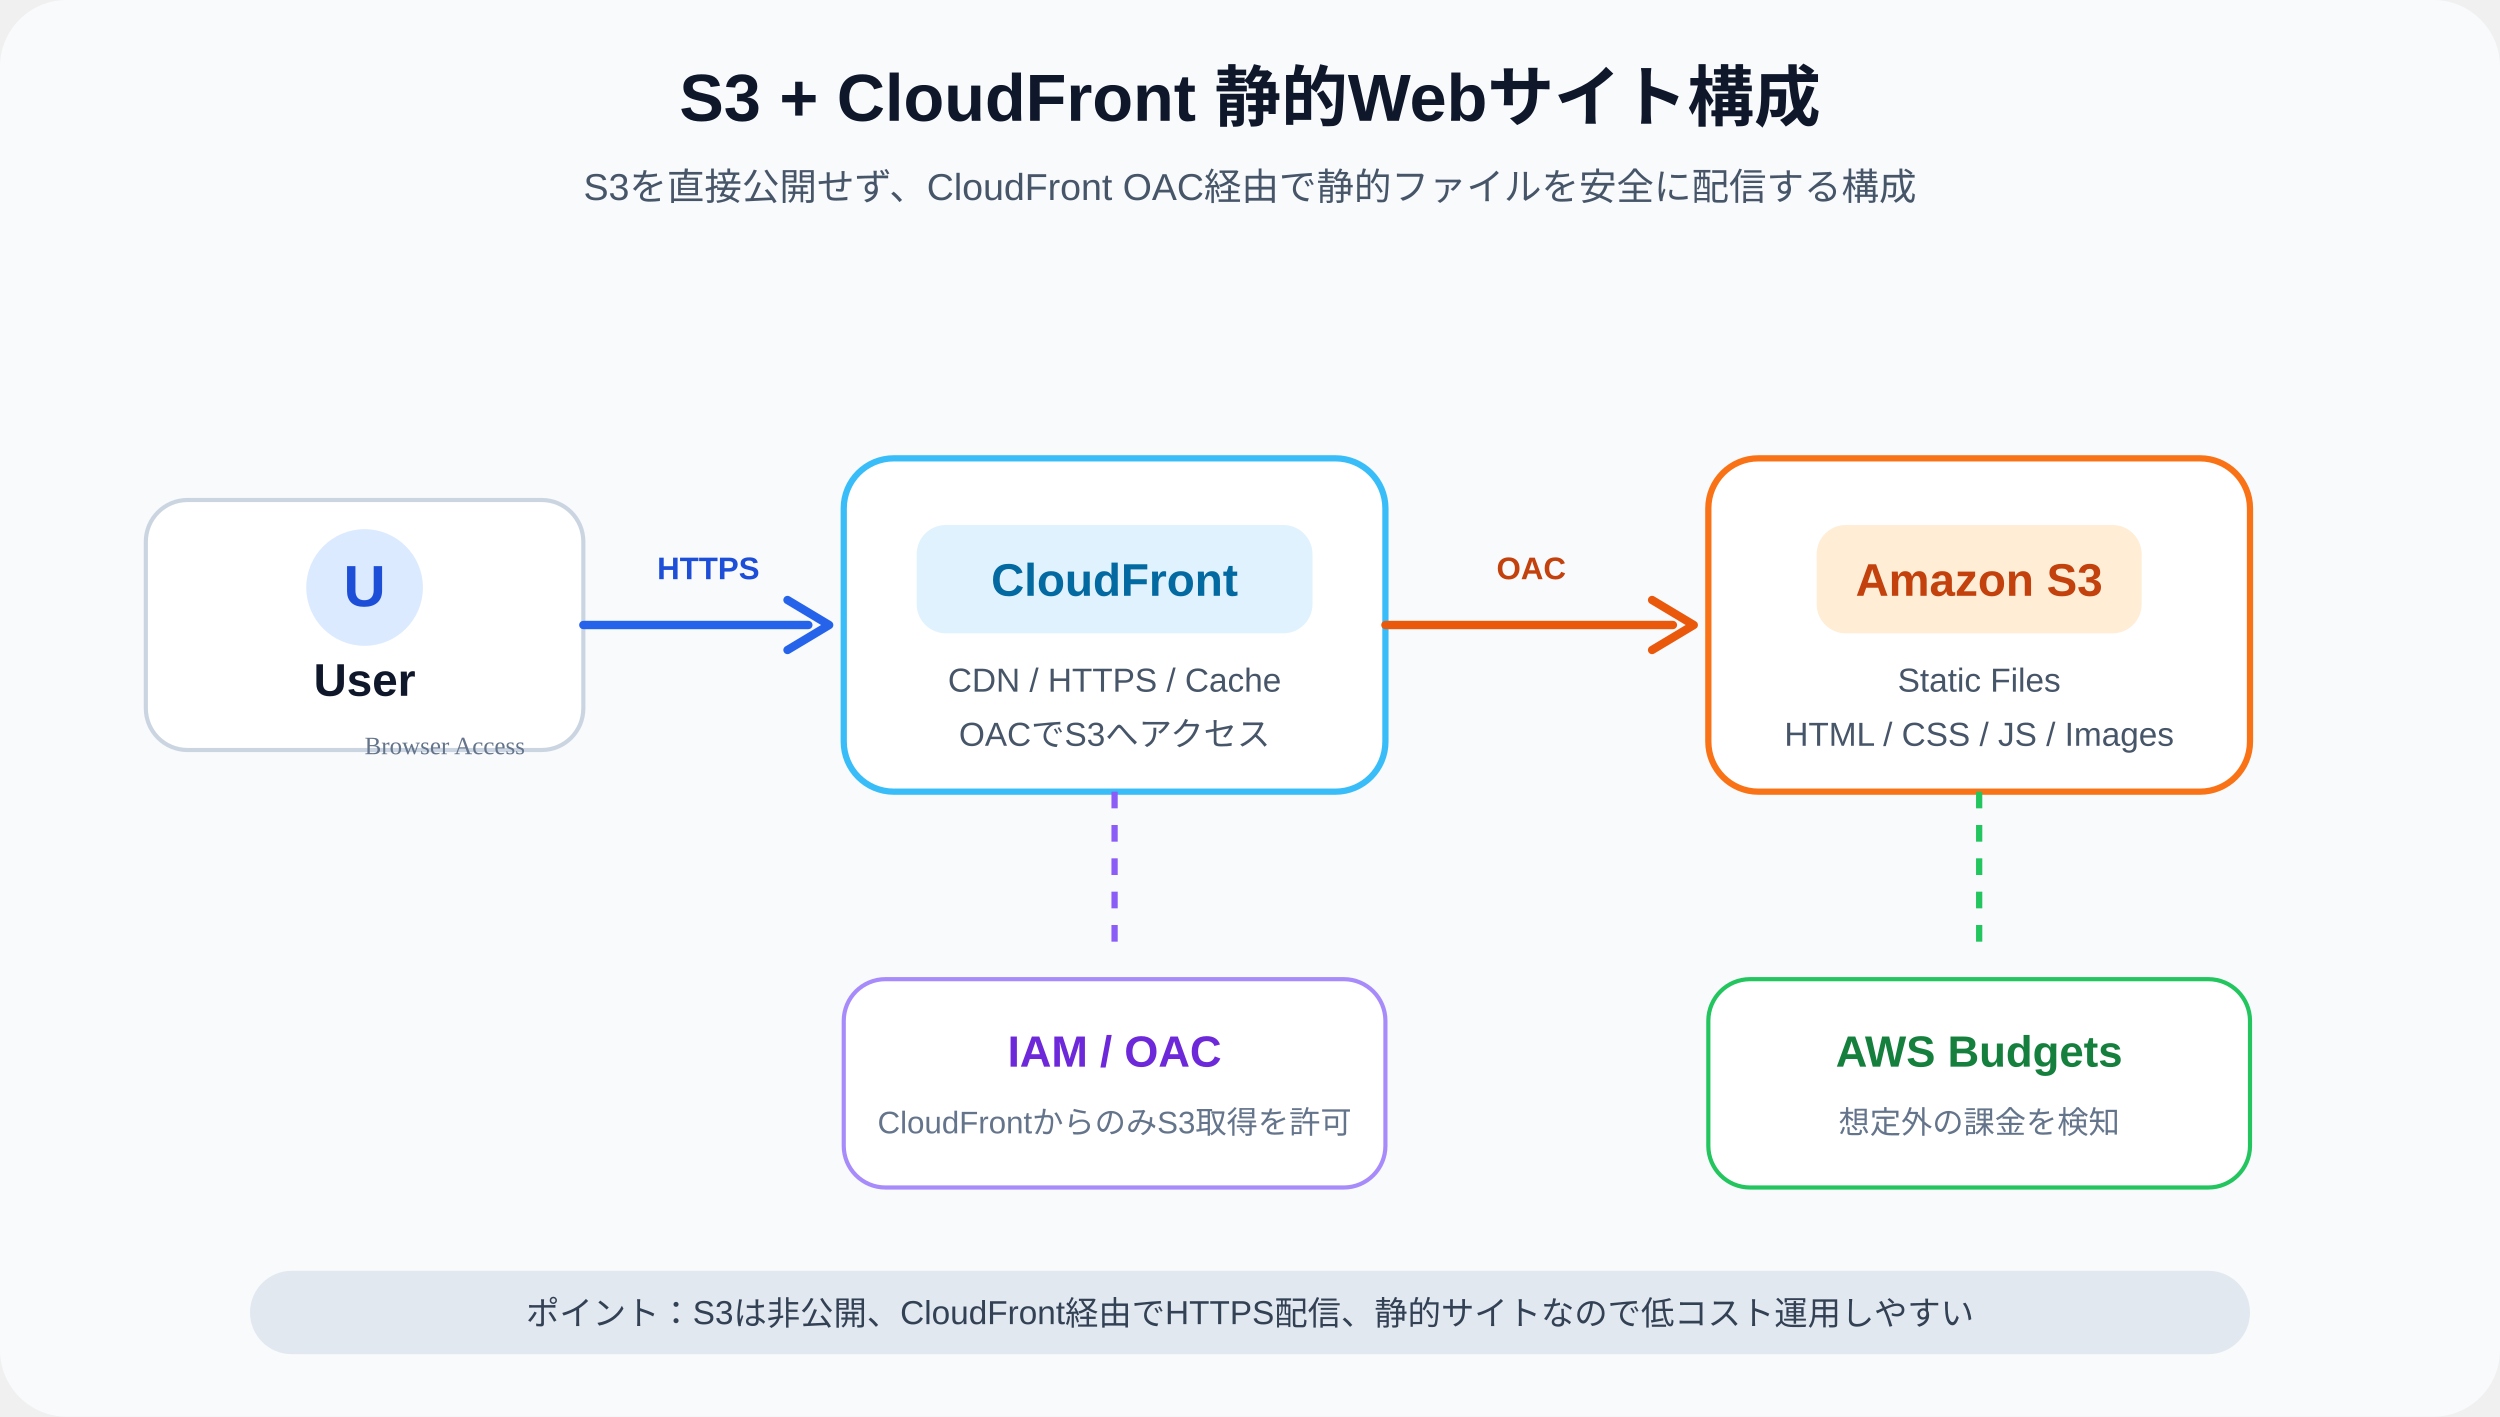
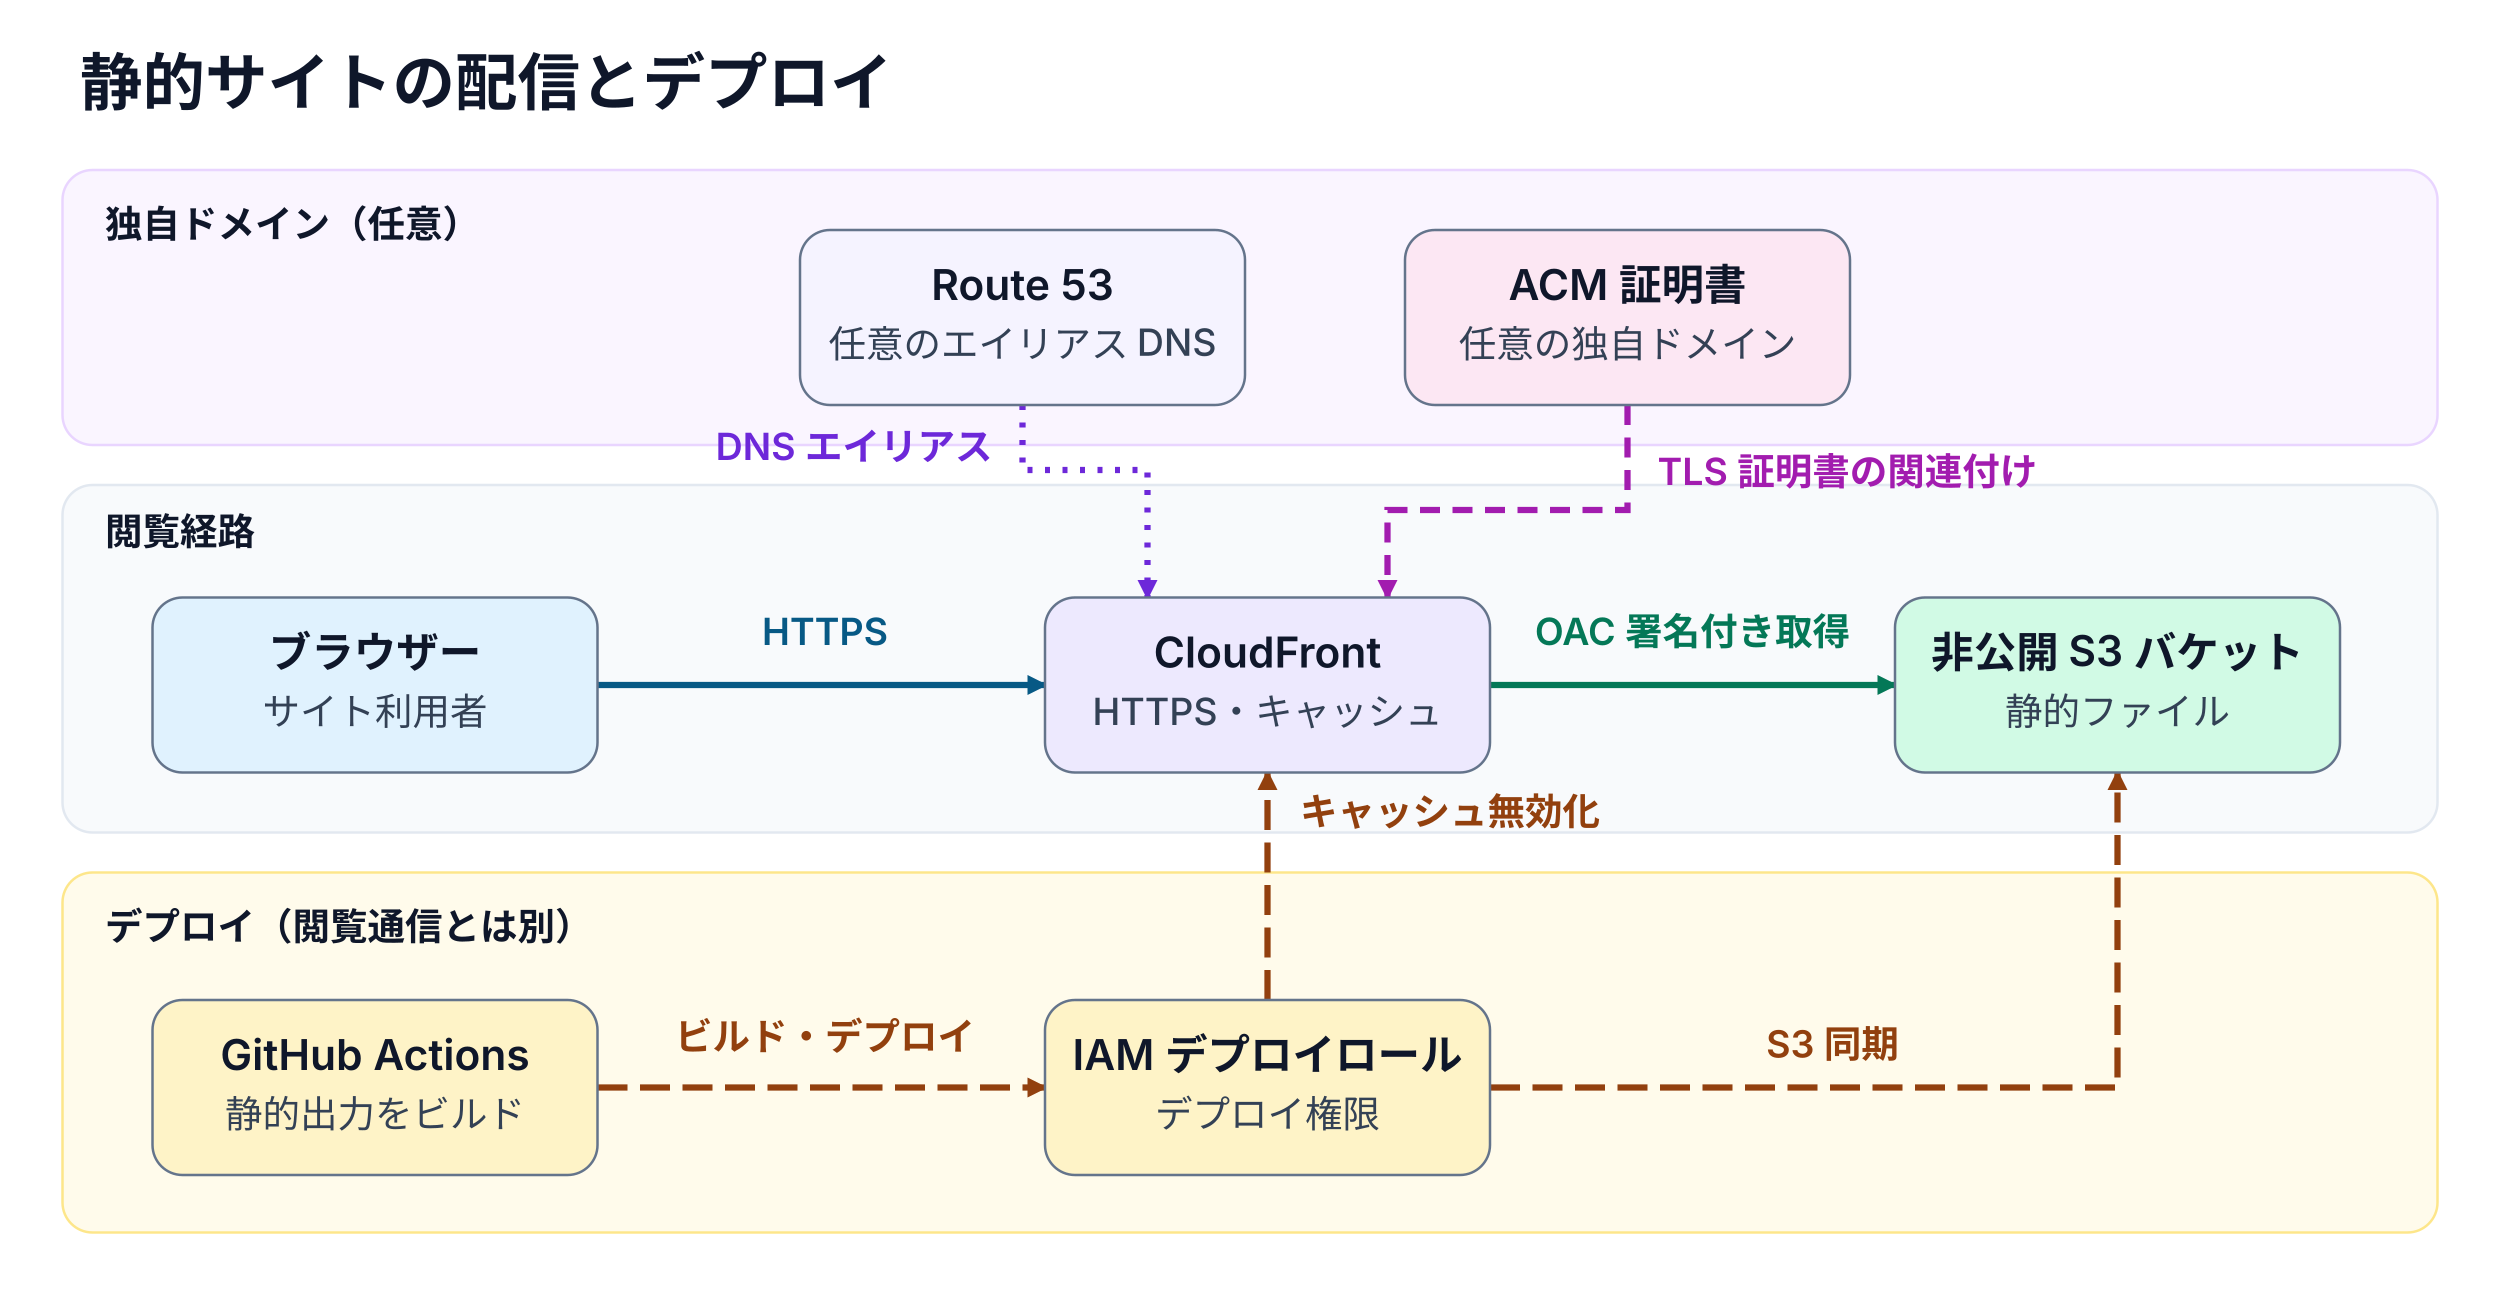
- <svg xmlns="http://www.w3.org/2000/svg" width="1200" height="680" viewBox="0 0 1200 680" fill="none">
-   <rect width="1200" height="680" rx="32" fill="#F8FAFC" />
-   <text x="600" y="58" text-anchor="middle" font-family="Arial, sans-serif" font-size="32" font-weight="700" fill="#0F172A">
-     S3 + CloudFront 静的Webサイト構成
-   </text>
-   <text x="600" y="96" text-anchor="middle" font-family="Arial, sans-serif" font-size="18" fill="#475569">
-     S3を直接公開せず、CloudFront OAC経由で静的ファイルを安全に配信する構成
-   </text>
-   <rect x="70" y="240" width="210" height="120" rx="20" fill="#FFFFFF" stroke="#CBD5E1" stroke-width="2" />
-   <circle cx="175" cy="282" r="28" fill="#DBEAFE" />
-   <text x="175" y="291" text-anchor="middle" font-family="Arial, sans-serif" font-size="28" font-weight="700" fill="#1D4ED8">U</text>
-   <text x="175" y="334" text-anchor="middle" font-family="Arial, sans-serif" font-size="22" font-weight="700" fill="#0F172A">User</text>
-   <text x="175" y="362" fill="#64748B">Browser Access</text>
-   <rect x="405" y="220" width="260" height="160" rx="24" fill="#FFFFFF" stroke="#38BDF8" stroke-width="3" />
-   <rect x="440" y="252" width="190" height="52" rx="14" fill="#E0F2FE" />
-   <text x="535" y="286" text-anchor="middle" font-family="Arial, sans-serif" font-size="22" font-weight="700" fill="#0369A1">CloudFront</text>
-   <text x="535" y="332" text-anchor="middle" font-family="Arial, sans-serif" font-size="16" fill="#475569">CDN / HTTPS / Cache</text>
-   <text x="535" y="358" text-anchor="middle" font-family="Arial, sans-serif" font-size="16" fill="#475569">OACでS3へアクセス</text>
-   <rect x="820" y="220" width="260" height="160" rx="24" fill="#FFFFFF" stroke="#F97316" stroke-width="3" />
-   <rect x="872" y="252" width="156" height="52" rx="14" fill="#FFEDD5" />
-   <text x="950" y="286" text-anchor="middle" font-family="Arial, sans-serif" font-size="22" font-weight="700" fill="#C2410C">Amazon S3</text>
-   <text x="950" y="332" text-anchor="middle" font-family="Arial" font-size="16" fill="#475569">Static Files</text>
-   <text x="950" y="358" text-anchor="middle" font-family="Arial, sans-serif" font-size="16" fill="#475569">HTML / CSS / JS / Images</text>
-   <path d="M280 300H388" stroke="#2563EB" stroke-width="4" stroke-linecap="round" />
-   <path d="M378 288L398 300L378 312" stroke="#2563EB" stroke-width="4" stroke-linecap="round" stroke-linejoin="round" />
-   <text x="340" y="278" text-anchor="middle" font-family="Arial, sans-serif" font-size="15" font-weight="700" fill="#1D4ED8">HTTPS</text>
-   <path d="M665 300H803" stroke="#EA580C" stroke-width="4" stroke-linecap="round" />
-   <path d="M793 288L813 300L793 312" stroke="#EA580C" stroke-width="4" stroke-linecap="round" stroke-linejoin="round" />
-   <text x="735" y="278" text-anchor="middle" font-family="Arial, sans-serif" font-size="15" font-weight="700" fill="#C2410C">OAC</text>
-   <rect x="405" y="470" width="260" height="100" rx="20" fill="#FFFFFF" stroke="#A78BFA" stroke-width="2" />
-   <text x="535" y="512" text-anchor="middle" font-family="Arial, sans-serif" font-size="21" font-weight="700" fill="#6D28D9">IAM / OAC</text>
-   <text x="535" y="544" text-anchor="middle" font-family="Arial, sans-serif" font-size="15" fill="#64748B">CloudFrontからのみS3取得を許可</text>
-   <rect x="820" y="470" width="260" height="100" rx="20" fill="#FFFFFF" stroke="#22C55E" stroke-width="2" />
-   <text x="950" y="512" text-anchor="middle" font-family="Arial, sans-serif" font-size="21" font-weight="700" fill="#15803D">AWS Budgets</text>
-   <text x="950" y="544" text-anchor="middle" font-family="Arial, sans-serif" font-size="15" fill="#64748B">想定外の課金を検知</text>
-   <path d="M535 380V452" stroke="#8B5CF6" stroke-width="3" stroke-dasharray="8 8" />
-   <path d="M950 380V452" stroke="#22C55E" stroke-width="3" stroke-dasharray="8 8" />
-   <rect x="120" y="610" width="960" height="40" rx="20" fill="#E2E8F0" />
-   <text x="600" y="636" text-anchor="middle" font-family="Arial, sans-serif" font-size="16" fill="#334155">
-     ポイント：S3は非公開、CloudFront経由でHTTPS配信、静的サイトなので低コスト運用しやすい
-   </text>
+ <svg xmlns="http://www.w3.org/2000/svg" width="1000" height="520" viewBox="0 0 1000 520" role="img" aria-labelledby="diagram-title diagram-description" xml:lang="ja">
+   <defs>
+     <marker id="arrow-viewer" markerWidth="8" markerHeight="8" refX="7" refY="4" orient="auto" markerUnits="userSpaceOnUse">
+       <path d="M0 0L8 4L0 8z" fill="#075985" />
+     </marker>
+     <marker id="arrow-origin" markerWidth="8" markerHeight="8" refX="7" refY="4" orient="auto" markerUnits="userSpaceOnUse">
+       <path d="M0 0L8 4L0 8z" fill="#047857" />
+     </marker>
+     <marker id="arrow-dns" markerWidth="8" markerHeight="8" refX="7" refY="4" orient="auto" markerUnits="userSpaceOnUse">
+       <path d="M0 0L8 4L0 8z" fill="#6d28d9" />
+     </marker>
+     <marker id="arrow-tls" markerWidth="8" markerHeight="8" refX="7" refY="4" orient="auto" markerUnits="userSpaceOnUse">
+       <path d="M0 0L8 4L0 8z" fill="#a21caf" />
+     </marker>
+     <marker id="arrow-deployment" markerWidth="8" markerHeight="8" refX="7" refY="4" orient="auto" markerUnits="userSpaceOnUse">
+       <path d="M0 0L8 4L0 8z" fill="#92400e" />
+     </marker>
+     <marker id="arrow-form-load" markerWidth="8" markerHeight="8" refX="7" refY="4" orient="auto" markerUnits="userSpaceOnUse">
+       <path d="M0 0L8 4L0 8z" fill="#075985" />
+     </marker>
+     <marker id="arrow-submit" markerWidth="8" markerHeight="8" refX="7" refY="4" orient="auto" markerUnits="userSpaceOnUse">
+       <path d="M0 0L8 4L0 8z" fill="#075985" />
+     </marker>
+     <marker id="arrow-invoke" markerWidth="8" markerHeight="8" refX="7" refY="4" orient="auto" markerUnits="userSpaceOnUse">
+       <path d="M0 0L8 4L0 8z" fill="#6d28d9" />
+     </marker>
+     <marker id="arrow-write" markerWidth="8" markerHeight="8" refX="7" refY="4" orient="auto" markerUnits="userSpaceOnUse">
+       <path d="M0 0L8 4L0 8z" fill="#047857" />
+     </marker>
+   </defs>
+   <rect width="1000" height="520" fill="#ffffff" />
+   <g font-family="system-ui, -apple-system, BlinkMacSystemFont, Segoe UI, sans-serif">
+     <text x="32" y="42" font-size="25" font-weight="700" text-anchor="start" fill="#0f172a">静的サイトの配信とデプロイ</text>
+     <rect x="25" y="68" width="950" height="110" rx="12" fill="#faf5ff" stroke="#e9d5ff" />
+     <rect x="25" y="194" width="950" height="139" rx="12" fill="#f8fafc" stroke="#e2e8f0" />
+     <rect x="25" y="349" width="950" height="144" rx="12" fill="#fffbeb" stroke="#fde68a" />
+     <text x="42" y="95" font-size="15" font-weight="600" text-anchor="start" fill="#0f172a">独自ドメイン（任意）</text>
+     <text x="42" y="218" font-size="15" font-weight="600" text-anchor="start" fill="#0f172a">閲覧経路</text>
+     <text x="42" y="376" font-size="15" font-weight="600" text-anchor="start" fill="#0f172a">デプロイ（閲覧通信とは別）</text>
+     <path data-from="browser" data-to="cloudfront" data-relationship="viewer" d="M239 274H418" fill="none" stroke="#075985" stroke-width="2.5" marker-end="url(#arrow-viewer)" />
+     <text x="330" y="258" font-size="15" font-weight="600" text-anchor="middle" fill="#075985">HTTPS</text>
+     <path data-from="cloudfront" data-to="s3" data-relationship="origin" d="M596 274H758" fill="none" stroke="#047857" stroke-width="2.5" marker-end="url(#arrow-origin)" />
+     <text x="677" y="258" font-size="15" font-weight="600" text-anchor="middle" fill="#047857">OAC 署名付き取得</text>
+     <path data-from="route53" data-to="cloudfront" data-relationship="dns" d="M409 162V188H459V239" fill="none" stroke="#6d28d9" stroke-width="2.5" stroke-dasharray="2 5" marker-end="url(#arrow-dns)" />
+     <text x="397" y="184" font-size="15" font-weight="600" text-anchor="end" fill="#6d28d9">DNS エイリアス</text>
+     <path data-from="acm" data-to="cloudfront" data-relationship="tls" d="M651 162V204H555V239" fill="none" stroke="#a21caf" stroke-width="2.5" stroke-dasharray="8 5" marker-end="url(#arrow-tls)" />
+     <text x="663" y="194" font-size="15" font-weight="600" text-anchor="start" fill="#a21caf">TLS 証明書の関連付け</text>
+     <path data-from="actions" data-to="deploy-role" data-relationship="deployment" d="M239 435H418" fill="none" stroke="#92400e" stroke-width="2.5" stroke-dasharray="12 5" marker-end="url(#arrow-deployment)" />
+     <text x="330" y="420" font-size="15" font-weight="600" text-anchor="middle" fill="#92400e">ビルド・デプロイ</text>
+     <path data-from="deploy-role" data-to="s3" data-relationship="deployment" d="M596 435H847V309" fill="none" stroke="#92400e" stroke-width="2.5" stroke-dasharray="12 5" marker-end="url(#arrow-deployment)" />
+     <text x="733" y="423" font-size="15" font-weight="600" text-anchor="middle" fill="#92400e">S3 同期</text>
+     <path data-from="deploy-role" data-to="cloudfront" data-relationship="deployment" d="M507 400V309" fill="none" stroke="#92400e" stroke-width="2.5" stroke-dasharray="12 5" marker-end="url(#arrow-deployment)" />
+     <text x="520" y="330" font-size="15" font-weight="600" text-anchor="start" fill="#92400e">キャッシュ無効化</text>
+     <g id="browser">
+       <rect x="61" y="239" width="178" height="70" rx="12" fill="#e0f2fe" stroke="#64748b" />
+       <text x="150" y="267" font-size="17" font-weight="600" text-anchor="middle" fill="#0f172a">ブラウザー</text>
+       <text x="150" y="290" font-size="15" font-weight="500" text-anchor="middle" fill="#334155">サイト利用者</text>
+     </g>
+     <g id="cloudfront">
+       <rect x="418" y="239" width="178" height="70" rx="12" fill="#ede9fe" stroke="#64748b" />
+       <text x="507" y="267" font-size="17" font-weight="600" text-anchor="middle" fill="#0f172a">CloudFront</text>
+       <text x="507" y="290" font-size="15" font-weight="500" text-anchor="middle" fill="#334155">HTTPS・キャッシュ</text>
+     </g>
+     <g id="s3">
+       <rect x="758" y="239" width="178" height="70" rx="12" fill="#d1fae5" stroke="#64748b" />
+       <text x="847" y="267" font-size="17" font-weight="600" text-anchor="middle" fill="#0f172a">非公開 S3 バケット</text>
+       <text x="847" y="290" font-size="15" font-weight="500" text-anchor="middle" fill="#334155">静的ファイル</text>
+     </g>
+     <g id="route53">
+       <rect x="320" y="92" width="178" height="70" rx="12" fill="#f5f3ff" stroke="#64748b" />
+       <text x="409" y="120" font-size="17" font-weight="600" text-anchor="middle" fill="#0f172a">Route 53</text>
+       <text x="409" y="143" font-size="15" font-weight="500" text-anchor="middle" fill="#334155">任意のエイリアス DNS</text>
+     </g>
+     <g id="acm">
+       <rect x="562" y="92" width="178" height="70" rx="12" fill="#fce7f3" stroke="#64748b" />
+       <text x="651" y="120" font-size="17" font-weight="600" text-anchor="middle" fill="#0f172a">ACM 証明書</text>
+       <text x="651" y="143" font-size="15" font-weight="500" text-anchor="middle" fill="#334155">任意の独自ドメイン</text>
+     </g>
+     <g id="actions">
+       <rect x="61" y="400" width="178" height="70" rx="12" fill="#fef3c7" stroke="#64748b" />
+       <text x="150" y="428" font-size="17" font-weight="600" text-anchor="middle" fill="#0f172a">GitHub Actions</text>
+       <text x="150" y="451" font-size="15" font-weight="500" text-anchor="middle" fill="#334155">静的出力をビルド</text>
+     </g>
+     <g id="deploy-role">
+       <rect x="418" y="400" width="178" height="70" rx="12" fill="#fef3c7" stroke="#64748b" />
+       <text x="507" y="428" font-size="17" font-weight="600" text-anchor="middle" fill="#0f172a">IAM デプロイロール</text>
+       <text x="507" y="451" font-size="15" font-weight="500" text-anchor="middle" fill="#334155">デプロイ権限</text>
+     </g>
+   </g>
</svg>
